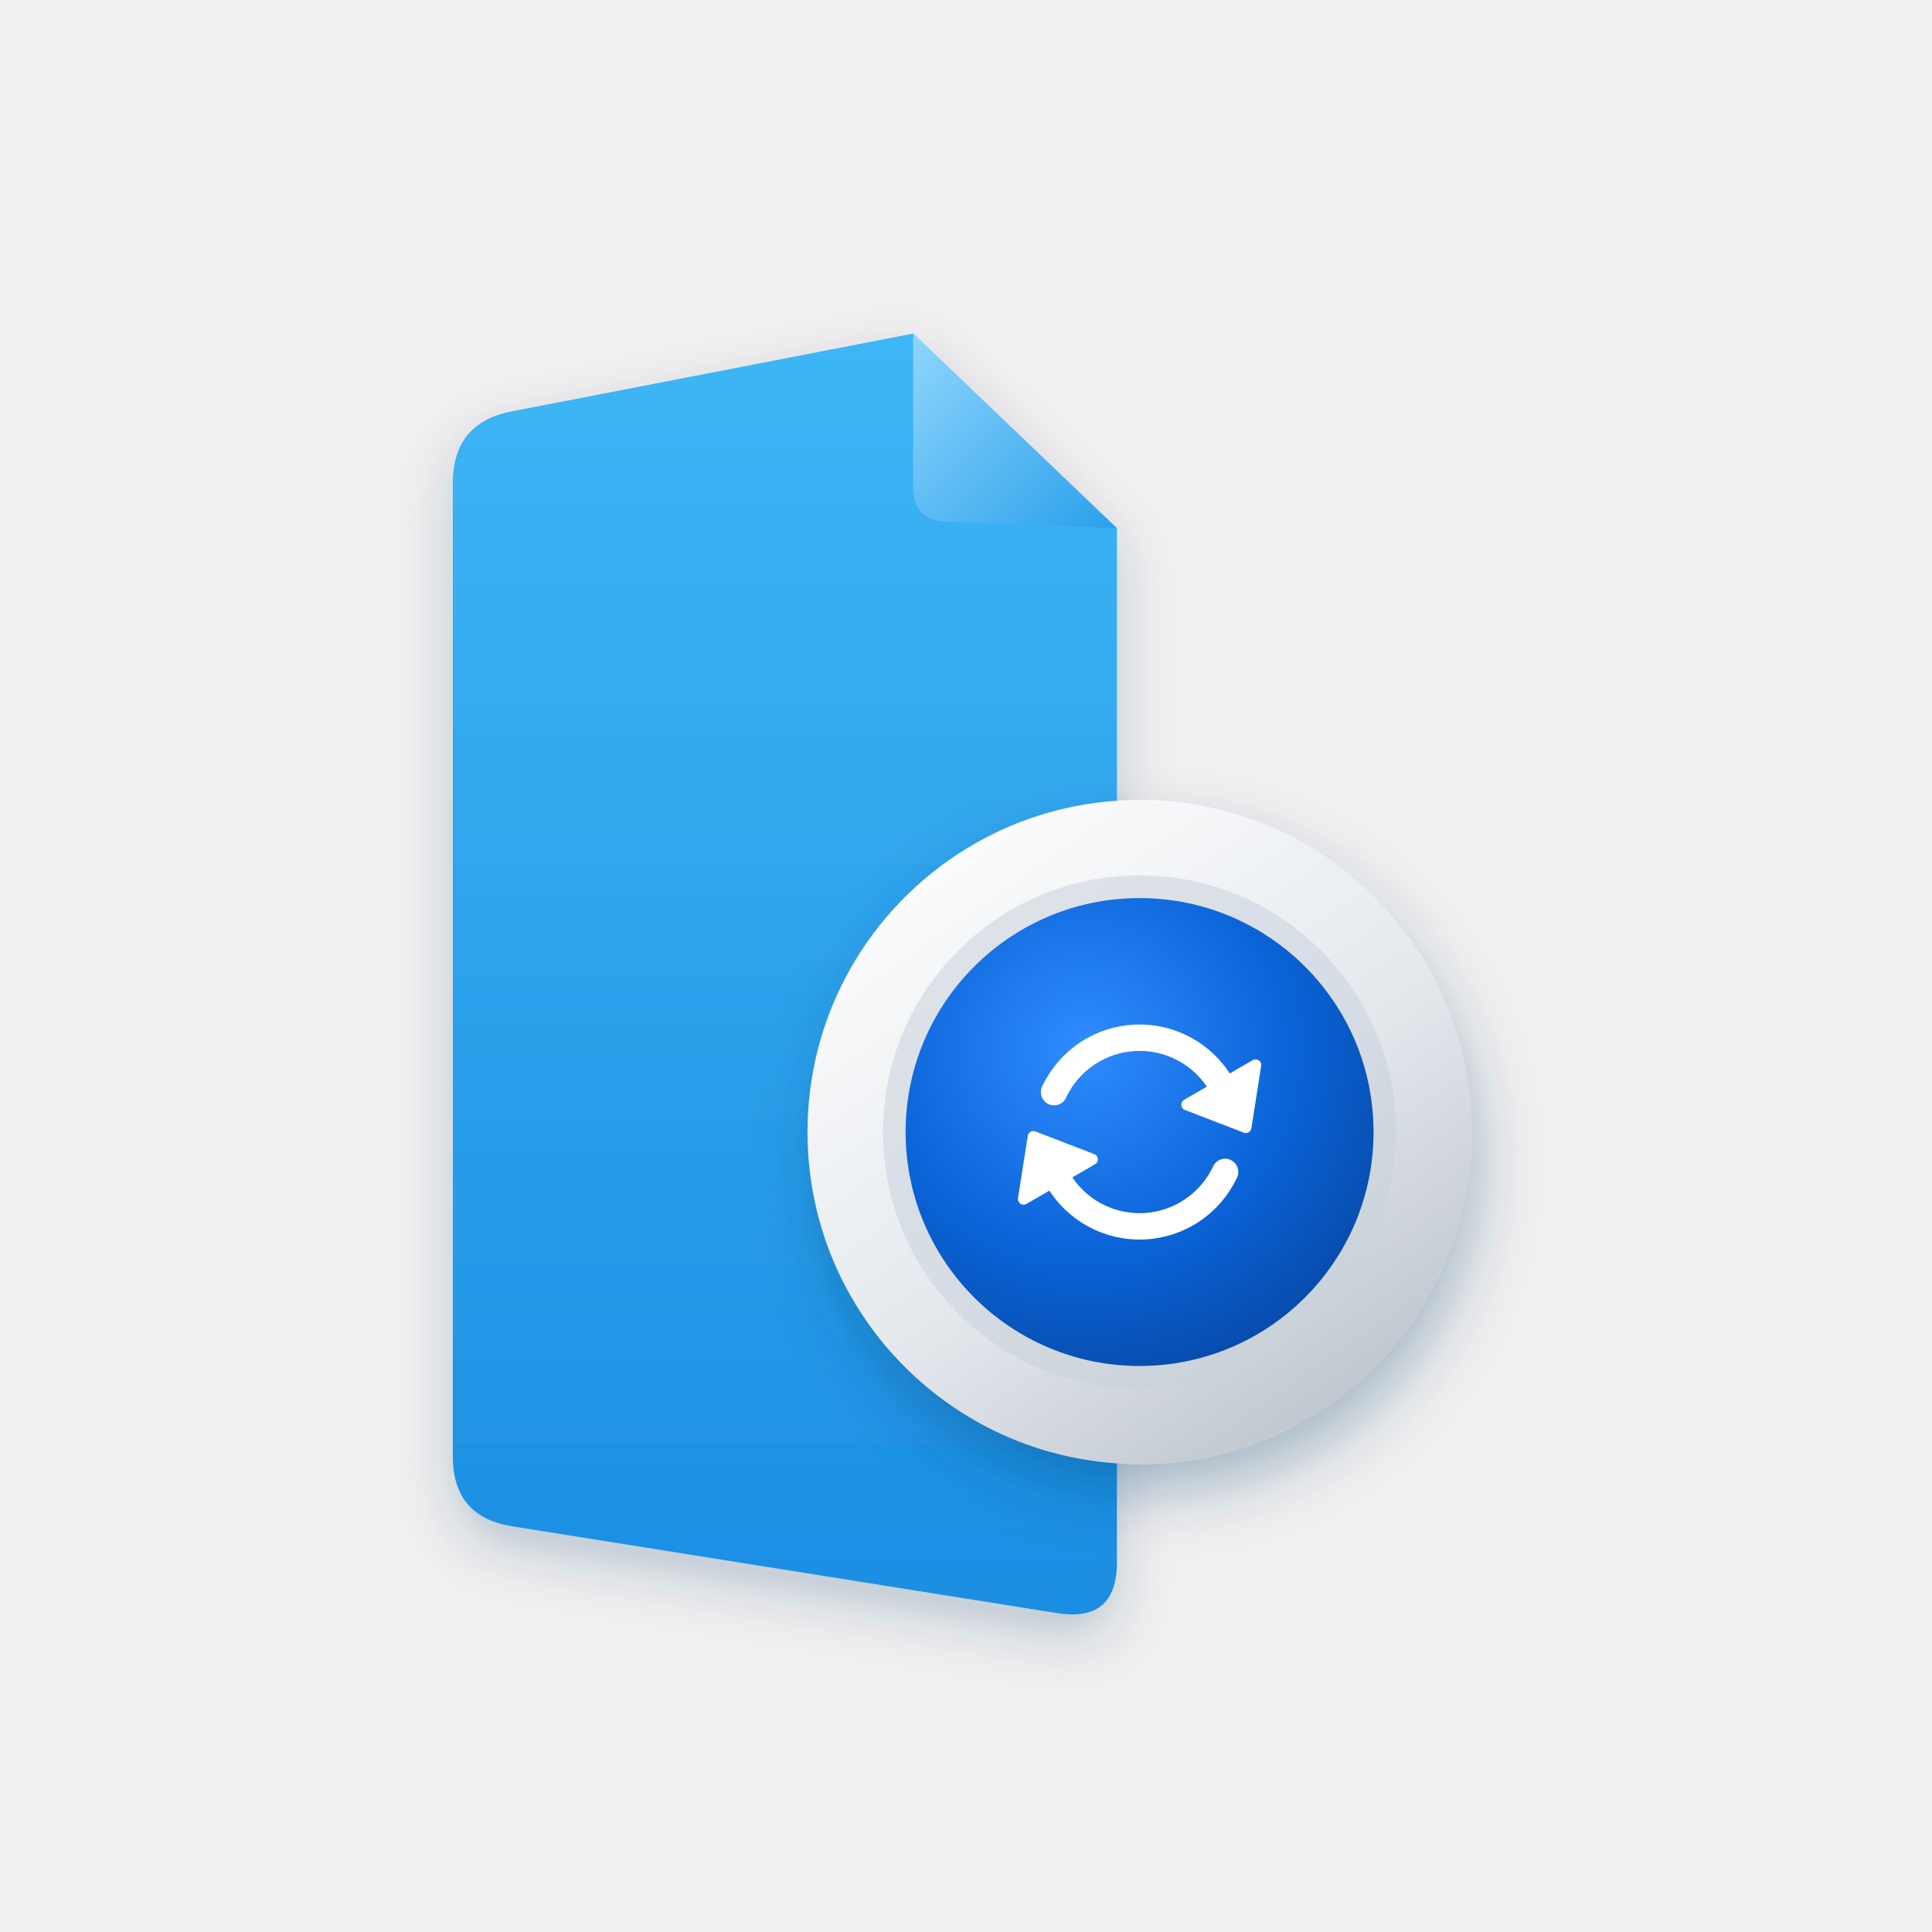
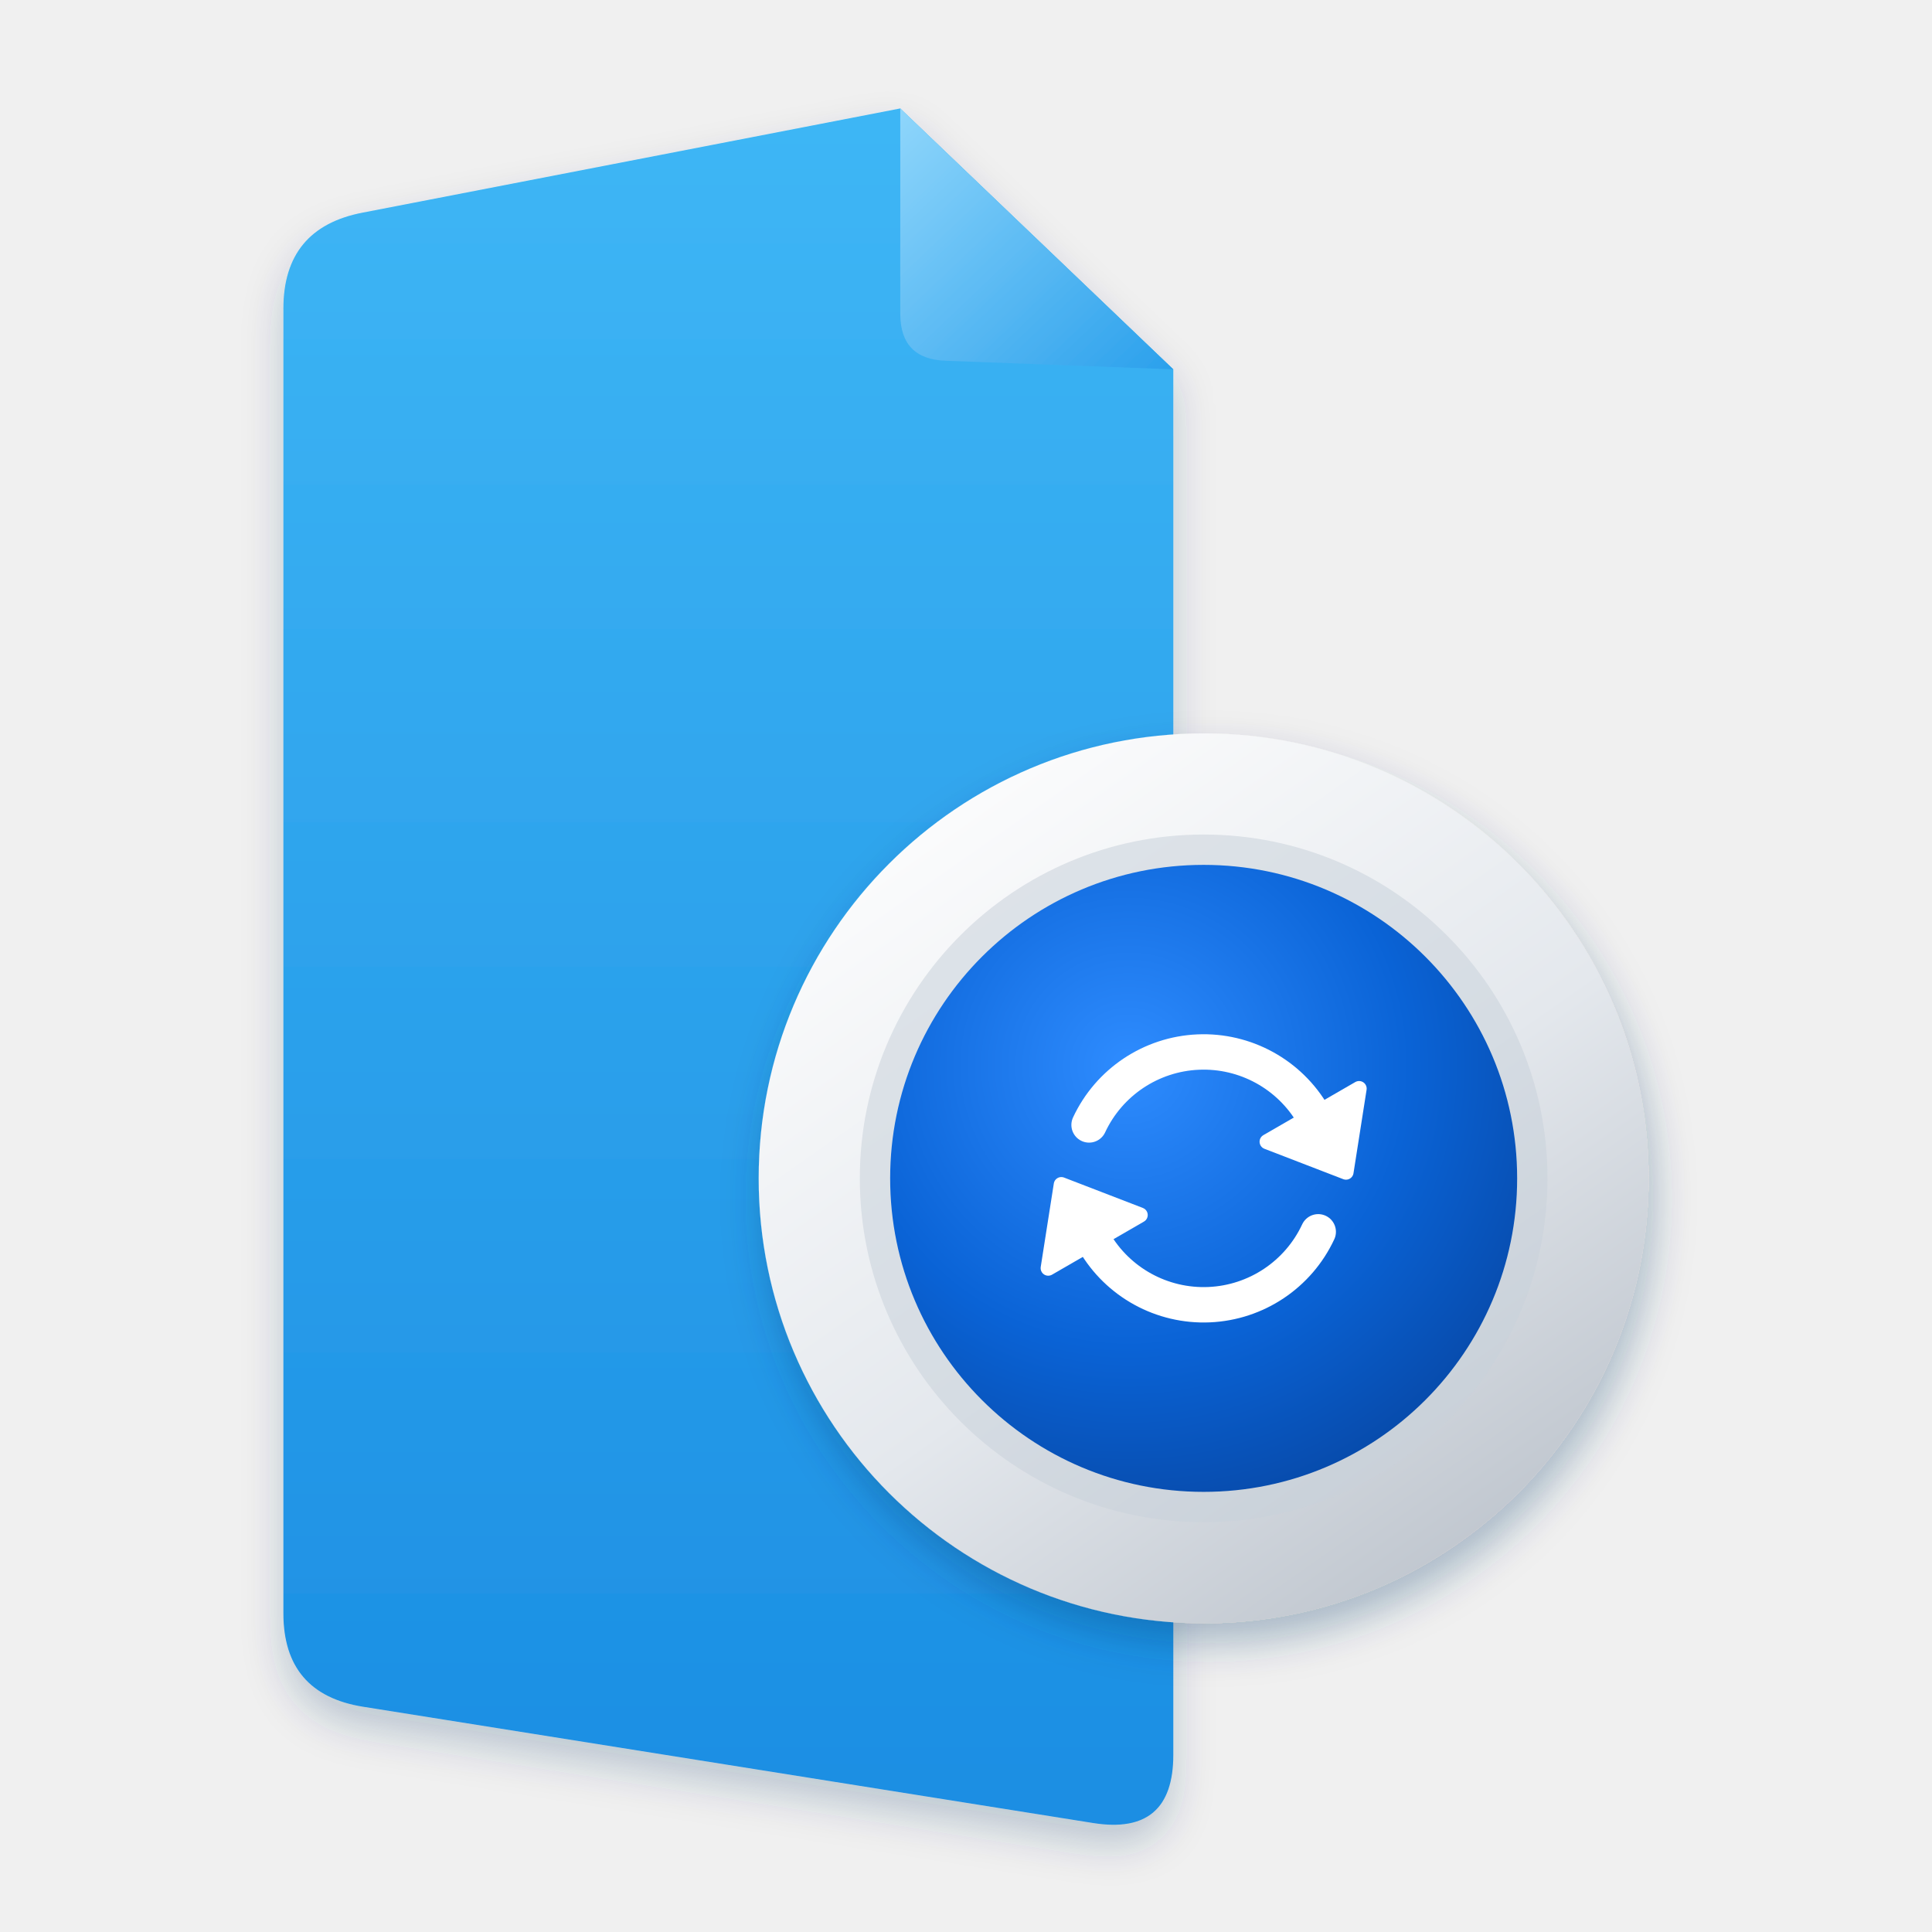
<svg xmlns="http://www.w3.org/2000/svg" viewBox="0 0 512 512" width="100%" height="100%">
  <defs>
    <filter id="soft-shadow" x="-30%" y="-30%" width="170%" height="170%">
-       <feDropShadow dx="0" dy="6" stdDeviation="7" flood-color="#0B3A66" flood-opacity="0.22" />
+       <feDropShadow dx="0" dy="4" stdDeviation="4" flood-color="#0B3A66" flood-opacity="0.22" />
    </filter>
    <filter id="lens-shadow" x="-30%" y="-30%" width="170%" height="170%">
-       <feDropShadow dx="2" dy="8" stdDeviation="8" flood-color="#0B3A66" flood-opacity="0.3" />
+       <feDropShadow dx="1" dy="4" stdDeviation="4" flood-color="#0B3A66" flood-opacity="0.3" />
    </filter>
    <linearGradient id="panel-grad" x1="0%" y1="0%" x2="0%" y2="100%">
      <stop offset="0%" stop-color="#3EB6F5" />
      <stop offset="100%" stop-color="#1B8EE3" />
    </linearGradient>
    <linearGradient id="fold-grad" x1="0%" y1="0%" x2="100%" y2="100%">
      <stop offset="0%" stop-color="#8FD6FB" />
      <stop offset="100%" stop-color="#2AA0EC" />
    </linearGradient>
    <linearGradient id="ring-grad" x1="15%" y1="0%" x2="85%" y2="100%">
      <stop offset="0%" stop-color="#FFFFFF" />
      <stop offset="55%" stop-color="#E4E8ED" />
      <stop offset="100%" stop-color="#B9C0C9" />
    </linearGradient>
    <radialGradient id="lens-grad" cx="38%" cy="32%" r="75%">
      <stop offset="0%" stop-color="#2E8CFF" />
      <stop offset="60%" stop-color="#0A63D6" />
      <stop offset="100%" stop-color="#0749A8" />
    </radialGradient>
  </defs>
-   <g filter="url(#soft-shadow)">
-     <path d="M 120.0 128.0 Q 120.0 112.0 135.7 109.0 L 242.0 88.4 L 296.0 140.0 L 296.0 414.0 Q 296.0 430.0 280.2 427.5 L 135.8 404.5 Q 120.0 402.0 120.0 386.0 Z" fill="url(#panel-grad)" />
-     <path d="M 242.0 88.4 L 296.0 140.0 L 251.0 138.3 Q 242.0 138.0 242.0 129.0 Z" fill="url(#fold-grad)" />
-   </g>
-   <g filter="url(#lens-shadow)">
-     <circle cx="302" cy="300" r="88" fill="url(#ring-grad)" />
-   </g>
-   <circle cx="302" cy="300" r="68" fill="#C9D1DA" opacity="0.55" />
-   <circle cx="302" cy="300" r="62" fill="url(#lens-grad)" />
-   <g transform="translate(302, 300)" stroke="#FFFFFF" stroke-width="7" stroke-linecap="round" stroke-linejoin="round">
-     <g>
-       <path d="M -22.66 -10.57 A 25 25 0 0 1 21.65 -12.50" fill="none" />
-       <path d="M 30.74 -17.75 L 28.15 -1.24 L 12.56 -7.25 Z" fill="#FFFFFF" stroke-width="3" />
+   <g transform="translate(256 256) scale(1.34) translate(-255 -258)">
+     <g filter="url(#soft-shadow)">
+       <path d="M 120.0 128.0 Q 120.0 112.0 135.7 109.0 L 242.0 88.4 L 296.0 140.0 L 296.0 414.0 Q 296.0 430.0 280.2 427.5 L 135.8 404.5 Q 120.0 402.0 120.0 386.0 Z" fill="url(#panel-grad)" />
+       <path d="M 242.0 88.4 L 296.0 140.0 L 251.0 138.3 Q 242.0 138.0 242.0 129.0 Z" fill="url(#fold-grad)" />
    </g>
-     <g transform="rotate(180)">
-       <path d="M -22.66 -10.57 A 25 25 0 0 1 21.65 -12.50" fill="none" />
-       <path d="M 30.74 -17.75 L 28.15 -1.24 L 12.56 -7.25 Z" fill="#FFFFFF" stroke-width="3" />
+     <g filter="url(#lens-shadow)">
+       <circle cx="302" cy="300" r="88" fill="url(#ring-grad)" />
+     </g>
+     <circle cx="302" cy="300" r="68" fill="#C9D1DA" opacity="0.55" />
+     <circle cx="302" cy="300" r="62" fill="url(#lens-grad)" />
+     <g transform="translate(302, 300)" stroke="#FFFFFF" stroke-width="7" stroke-linecap="round" stroke-linejoin="round">
+       <g>
+         <path d="M -22.66 -10.57 A 25 25 0 0 1 21.65 -12.50" fill="none" />
+         <path d="M 30.74 -17.75 L 28.15 -1.24 L 12.56 -7.25 Z" fill="#FFFFFF" stroke-width="3" />
+       </g>
+       <g transform="rotate(180)">
+         <path d="M -22.66 -10.57 A 25 25 0 0 1 21.65 -12.50" fill="none" />
+         <path d="M 30.74 -17.75 L 28.15 -1.24 L 12.56 -7.25 Z" fill="#FFFFFF" stroke-width="3" />
+       </g>
    </g>
  </g>
</svg>
